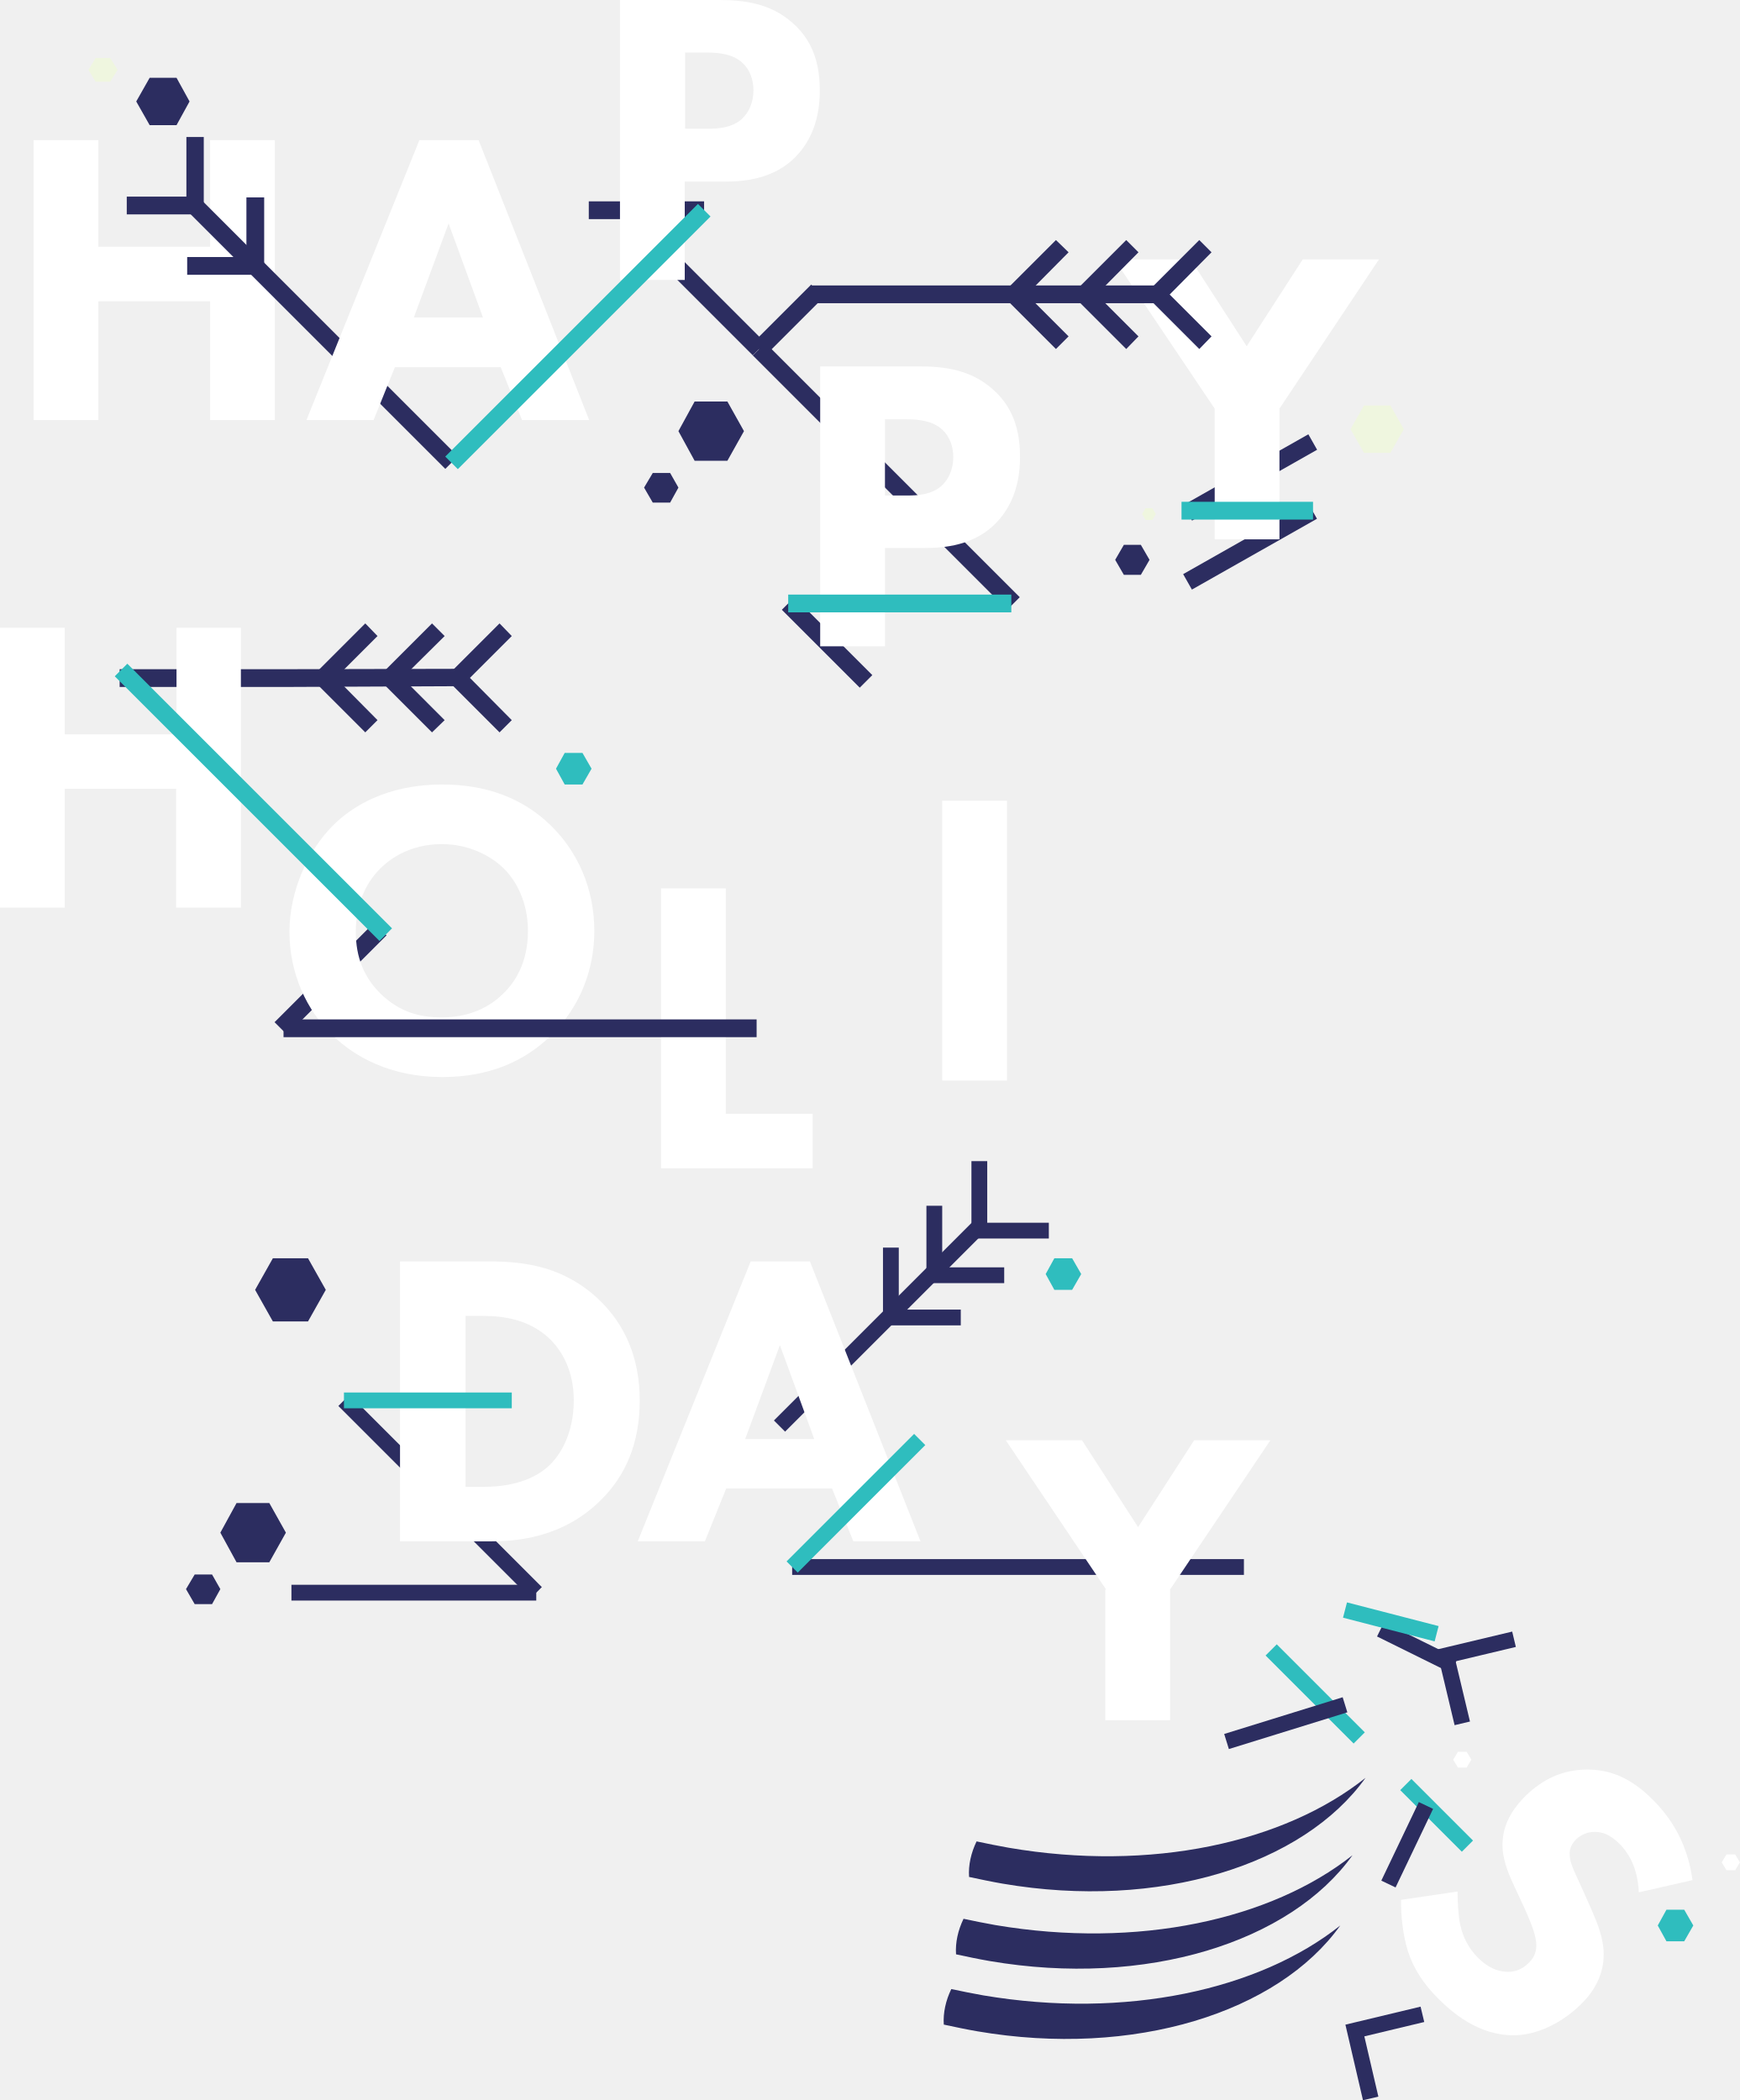
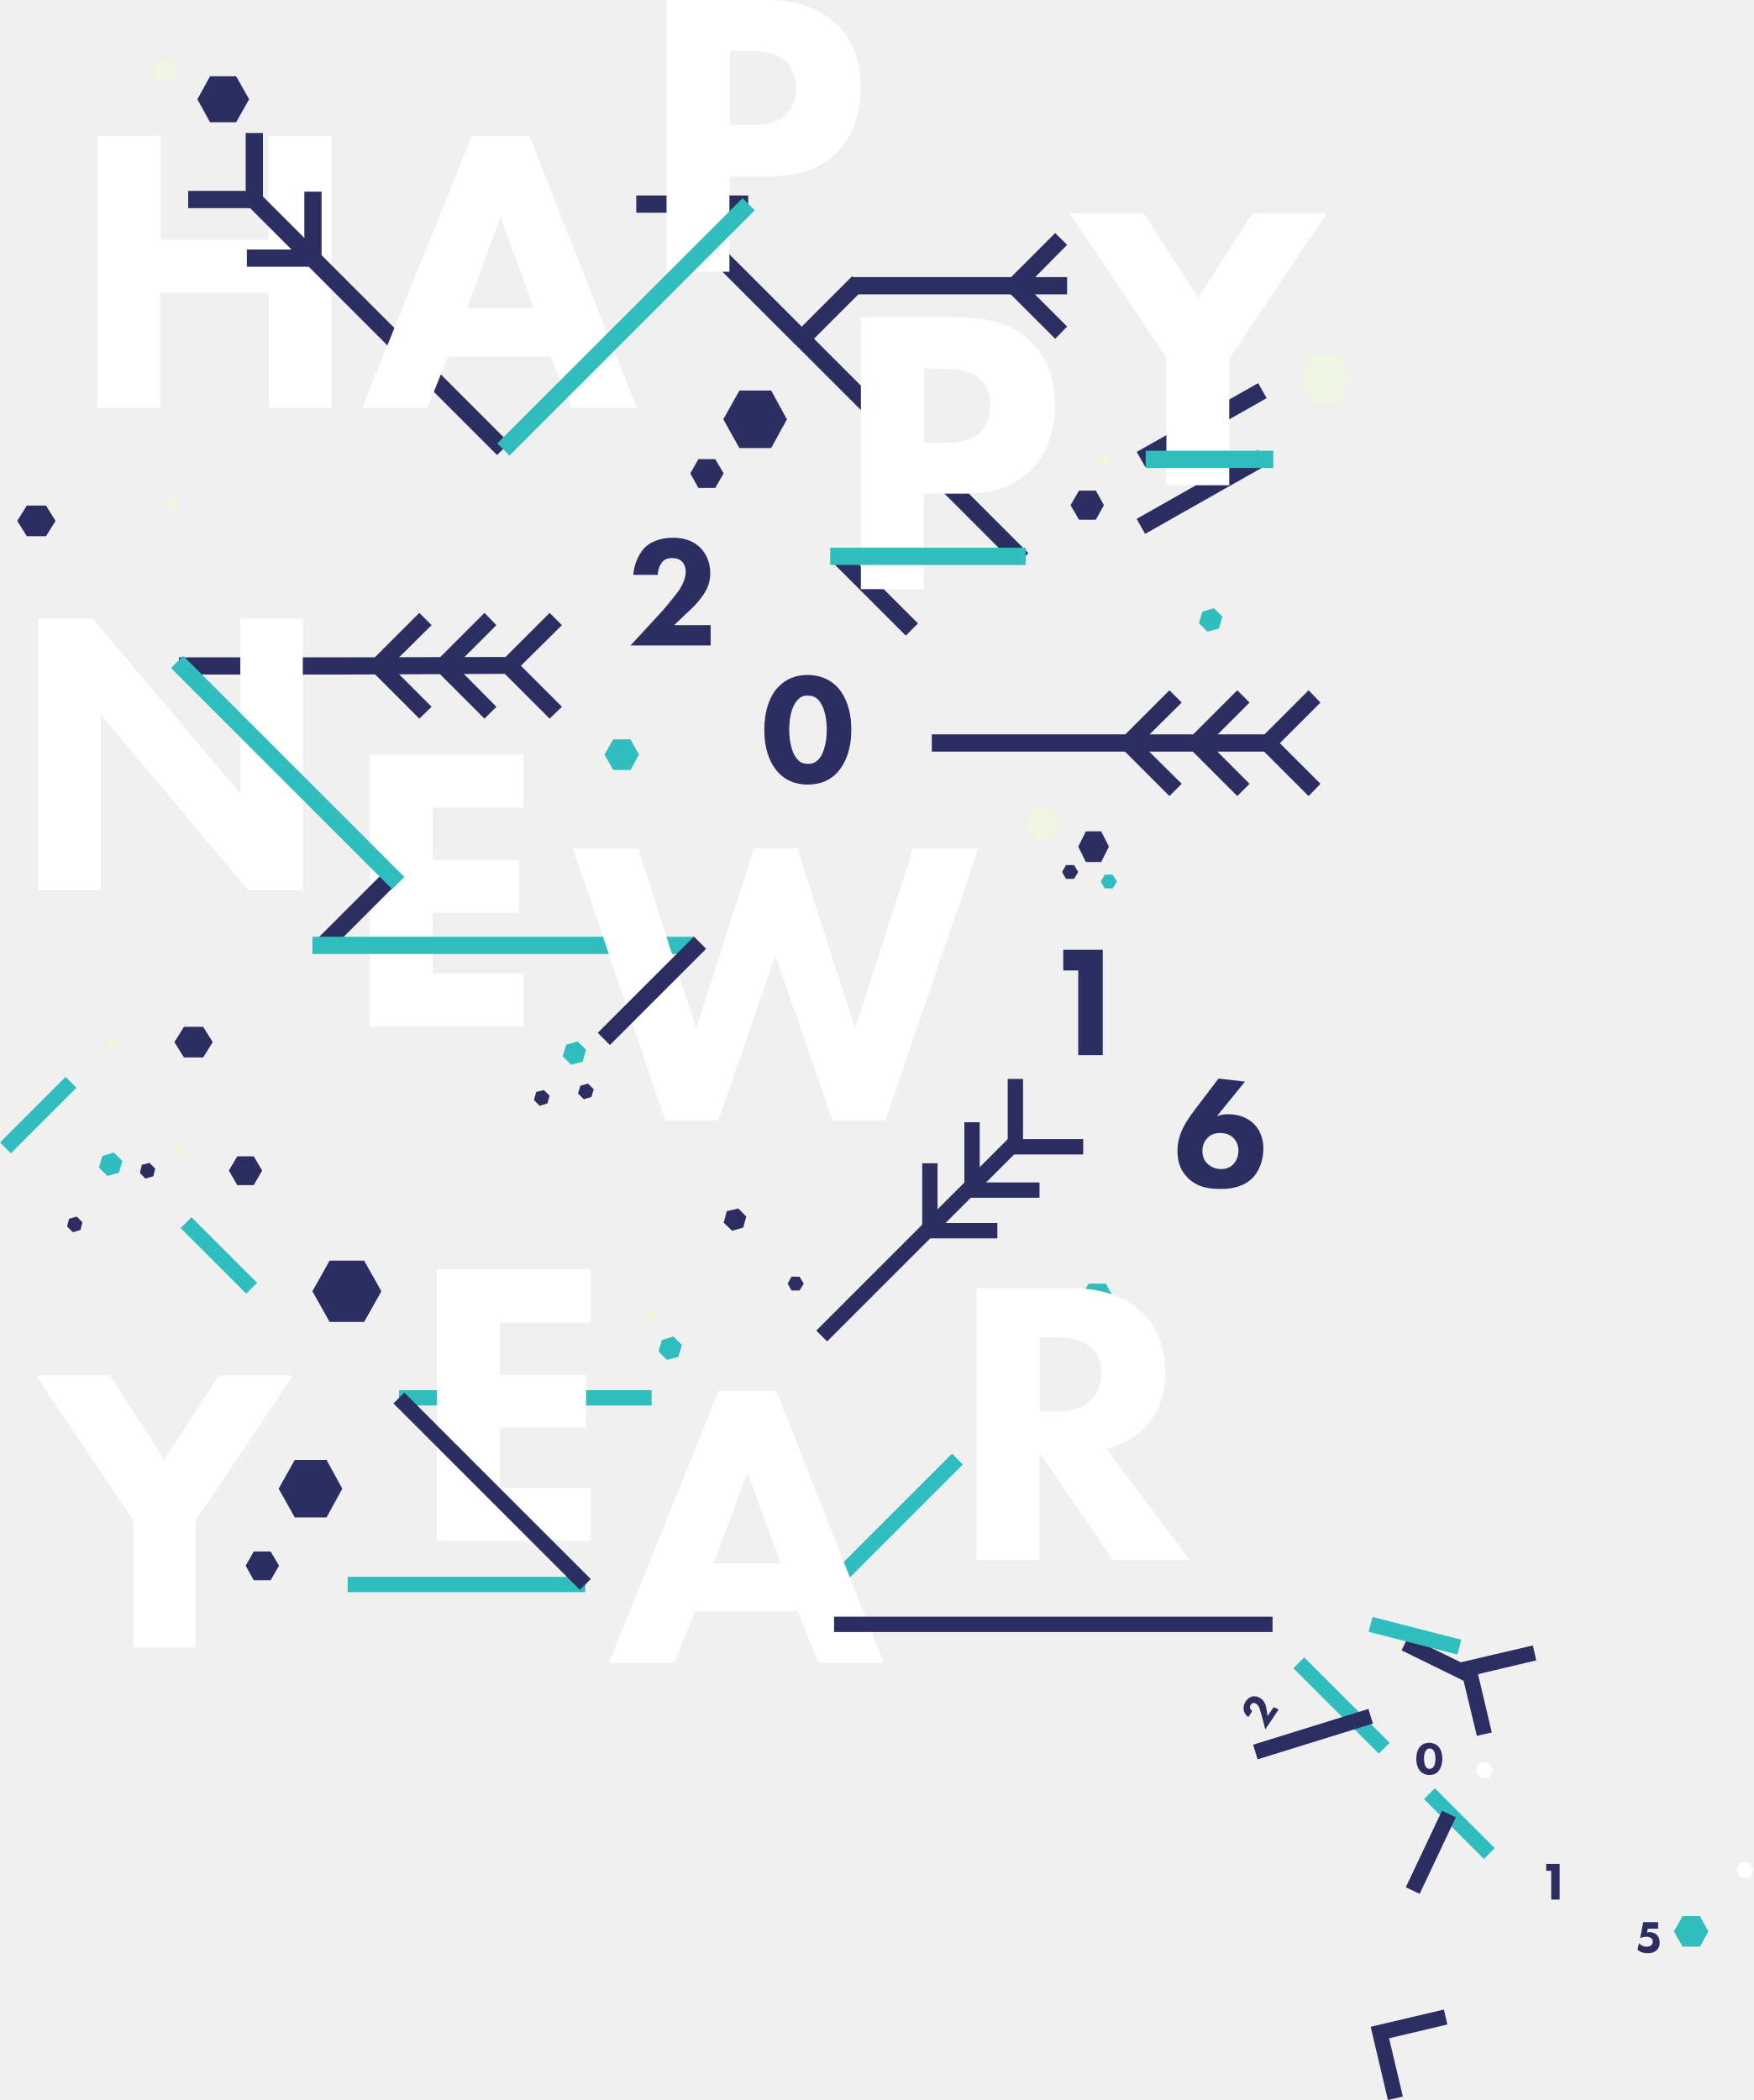
- <svg xmlns="http://www.w3.org/2000/svg" version="1.1" id="Layer_1" x="0px" y="0px" viewBox="0 0 440.6 531.9" style="enable-background:new 0 0 440.6 531.9;" xml:space="preserve">
+ <svg xmlns="http://www.w3.org/2000/svg" version="1.1" id="Layer_1" x="0px" y="0px" viewBox="0 0 457.5 547.9" style="enable-background:new 0 0 457.5 547.9;" xml:space="preserve">
  <style type="text/css">
- 	.st0{fill:#FFFFFF;}
- 	.st1{fill:#2FBDBE;}
- 	.st2{opacity:0.4;fill:#2FBDBE;}
- 	.st3{fill:none;stroke:#2C2D60;stroke-width:3;stroke-miterlimit:10;}
- 	.st4{fill:none;stroke:#FFFFFF;stroke-width:4;stroke-miterlimit:10;}
- 	.st5{fill:#EFF6DF;}
- 	.st6{fill:#2C2D60;}
- 	.st7{fill:none;stroke:#2FBDBE;stroke-width:3;stroke-miterlimit:10;}
- 	.st8{fill:none;stroke:#FFFFFF;stroke-width:2;stroke-miterlimit:10;}
- 	.st9{opacity:0.6;fill:#2FBDBE;}
- 	.st10{fill:none;stroke:#2C2D60;stroke-width:4;stroke-miterlimit:10;}
- 	.st11{fill:none;stroke:#2FBDBE;stroke-width:4;stroke-miterlimit:10;}
- 	.st12{fill:none;stroke:#2B2C60;stroke-width:3;stroke-miterlimit:10;}
- 	.st13{fill:none;stroke:#2FBDBE;stroke-width:2;stroke-miterlimit:10;}
- 	.st14{fill:#EAEAEA;}
+ 	.st0{fill:#2C2D60;}
+ 	.st1{fill:none;stroke:#2C2D60;stroke-width:3;stroke-miterlimit:10;}
+ 	.st2{fill:#FFFFFF;}
+ 	.st3{fill:#EFF6DF;}
+ 	.st4{fill:#2FBDBE;}
</style>
  <g>
    <g>
-       <rect x="81.5" y="230.1" transform="matrix(0.7071 0.7071 -0.7071 0.7071 199.7746 13.4001)" class="st6" width="4.5" height="35.6" />
-     </g>
-     <g>
-       <rect x="195.5" y="160.5" transform="matrix(0.7071 0.7071 -0.7071 0.7071 176.4205 -100.4609)" class="st6" width="27.9" height="4.5" />
-     </g>
-     <g>
-       <rect x="149.1" y="51" class="st6" width="29.2" height="4.5" />
-     </g>
-     <g>
-       <rect x="314.4" y="120.2" transform="matrix(0.4928 0.8701 -0.8701 0.4928 280.9328 -205.315)" class="st6" width="4.5" height="36.4" />
-     </g>
-     <g>
-       <rect x="314.4" y="102.7" transform="matrix(0.4928 0.8701 -0.8701 0.4928 265.7415 -214.1695)" class="st6" width="4.5" height="36.4" />
-     </g>
-     <g>
-       <path class="st0" d="M24.9,62.5h28.3v-27h16.4v70.9H53.2V76.3H24.9v30.1H8.5V35.5h16.4V62.5z" />
-     </g>
-     <g>
-       <rect x="35.8" y="82.4" transform="matrix(0.7071 0.7071 -0.7071 0.7071 83.8459 -33.0532)" class="st6" width="92" height="4.5" />
-     </g>
-     <g>
-       <path class="st0" d="M126.8,93H100l-5.4,13.4h-17l28.6-70.9h15l28,70.9h-17L126.8,93z M122.3,80.4l-8.7-23.8l-8.8,23.8H122.3z" />
-     </g>
-     <g>
-       <path class="st0" d="M307.6,103.5l-25.4-37.8h19.3l14.2,22l14.2-22h19.3L324,103.5v33.1h-16.4V103.5z" />
-     </g>
-     <g>
-       <polygon class="st6" points="284.6,145.6 282.4,141.8 284.6,138 288.9,138 291.1,141.8 288.9,145.6   " />
-     </g>
-     <g>
-       <polygon class="st6" points="66.9,69.6 47.4,69.6 47.4,65.1 62.4,65.1 62.4,50 66.9,50   " />
-     </g>
-     <g>
-       <polygon class="st6" points="303.7,88.4 289.9,74.6 303.7,60.8 306.8,63.9 296.2,74.6 306.8,85.2   " />
-     </g>
-     <g>
-       <polygon class="st6" points="285.2,88.4 271.4,74.6 285.2,60.8 288.3,63.9 277.7,74.6 288.3,85.2   " />
-     </g>
-     <g>
-       <polygon class="st6" points="267.4,88.4 253.6,74.6 267.4,60.8 270.6,63.9 260,74.6 270.6,85.2   " />
-     </g>
-     <g>
-       <polygon class="st6" points="51.6,54.3 32.1,54.3 32.1,49.8 47.2,49.8 47.2,34.7 51.6,34.7   " />
-     </g>
-     <g>
-       <polygon class="st6" points="37.9,19.7 34.5,25.7 37.9,31.7 44.7,31.7 48,25.7 44.7,19.7   " />
-     </g>
-     <g>
-       <polygon class="st5" points="345.4,102.7 342,108.7 345.4,114.7 352.1,114.7 355.5,108.7 352.1,102.7   " />
-     </g>
-     <g>
-       <polygon class="st5" points="24.2,14.7 22.4,17.7 24.2,20.7 27.9,20.7 29.8,17.7 27.9,14.7   " />
-     </g>
-     <g>
-       <polygon class="st5" points="290.1,128.7 289.2,130.2 290.1,131.7 291.8,131.7 292.7,130.2 291.8,128.7   " />
-     </g>
-     <g>
-       <polygon class="st6" points="175.9,101.7 171.8,109.2 175.9,116.7 184.2,116.7 188.4,109.2 184.2,101.7   " />
-     </g>
-     <g>
-       <polygon class="st6" points="165.3,119.8 163.1,123.5 165.3,127.3 169.7,127.3 171.8,123.5 169.7,119.8   " />
-     </g>
-     <g>
-       <polygon class="st6" points="59.9,380.7 55.8,388.2 59.9,395.7 68.2,395.7 72.4,388.2 68.2,380.7   " />
-     </g>
-     <g>
-       <polygon class="st6" points="49.3,398.8 47.1,402.5 49.3,406.3 53.7,406.3 55.8,402.5 53.7,398.8   " />
-     </g>
-     <g>
-       <rect x="162.6" y="73.9" transform="matrix(0.7071 0.7071 -0.7071 0.7071 106.5536 -104.9492)" class="st6" width="34.7" height="4.5" />
-     </g>
-     <g>
-       <path class="st0" d="M182.1,0c6.2,0,13,0.8,18.6,5.8c6.1,5.3,6.9,12.3,6.9,17.2c0,8.9-3.4,13.9-6.1,16.7    c-5.6,5.7-13.1,6.3-18.1,6.3h-10v24.9h-16.4V0H182.1z M173.5,32.6h5.8c2.2,0,6.2-0.1,8.8-2.7c1.5-1.5,2.7-3.9,2.7-7    c0-3-1.1-5.4-2.7-6.9c-2.4-2.3-6-2.7-9.1-2.7h-5.5V32.6z" />
-     </g>
-     <g>
-       <rect x="178.9" y="118.4" transform="matrix(0.7071 0.7071 -0.7071 0.7071 151.0407 -123.3757)" class="st6" width="91.1" height="4.5" />
-     </g>
-     <g>
-       <rect x="197.4" y="70.6" transform="matrix(0.7071 0.7071 -0.7071 0.7071 115.7521 -117.4155)" class="st6" width="4.5" height="20.9" />
-     </g>
-     <g>
-       <rect x="205.4" y="72.3" class="st6" width="88" height="4.5" />
-     </g>
-     <g>
-       <rect x="299.2" y="127.1" class="st1" width="33.3" height="4.5" />
-     </g>
-     <g>
-       <path class="st0" d="M232.8,92.8c6.2,0,13,0.8,18.6,5.8c6.1,5.3,6.9,12.3,6.9,17.2c0,8.9-3.4,13.9-6.1,16.7    c-5.6,5.7-13.1,6.3-18.1,6.3h-10v24.9h-16.4V92.8H232.8z M224.1,125.5h5.8c2.2,0,6.2-0.1,8.8-2.7c1.5-1.5,2.7-3.9,2.7-7    c0-3-1.1-5.4-2.7-6.9c-2.4-2.3-6-2.7-9.1-2.7h-5.5V125.5z" />
-     </g>
-     <g>
-       <rect x="199.6" y="150.6" class="st1" width="56.5" height="4.5" />
-     </g>
-     <g>
-       <rect x="144.1" y="40" transform="matrix(0.7071 0.7071 -0.7071 0.7071 103.1371 -78.5237)" class="st1" width="4.5" height="90.5" />
-     </g>
-     <g>
-       <polygon class="st6" points="71.6,174 30.3,174 30.3,169.5 71.6,169.5 117.2,169.4 117.2,173.8   " />
-     </g>
-     <g>
-       <polygon class="st6" points="126.5,185.5 112.7,171.7 126.5,157.9 129.6,161.1 119,171.7 129.6,182.4   " />
-     </g>
-     <g>
-       <polygon class="st6" points="109.4,185.5 95.6,171.7 109.4,157.9 112.6,161.1 101.9,171.7 112.6,182.4   " />
-     </g>
-     <g>
-       <polygon class="st6" points="92.5,185.5 78.7,171.7 92.5,157.9 95.6,161.1 85,171.7 95.6,182.4   " />
-     </g>
-     <g>
-       <path class="st0" d="M16.4,186h28.3v-27H61v70.9H44.6v-30.1H16.4v30.1H0V159h16.4V186z" />
-     </g>
-     <g>
-       <path class="st0" d="M139.4,209c6.7,6.5,11.1,15.8,11.1,26.8c0,9.5-3.4,19.1-11.1,26.6c-6.6,6.4-15.5,10.4-27.4,10.4    c-13.3,0-22.3-5.3-27.6-10.4c-6.8-6.4-11.1-15.9-11.1-26.4c0-10.2,4.6-20.5,11-26.9c4.8-4.8,13.6-10.4,27.7-10.4    C123,198.7,132.3,202.1,139.4,209z M96.4,219.9c-3.1,3-6.3,8.2-6.3,16.1c0,6.5,2.1,11.7,6.5,15.9c4.6,4.4,9.7,5.8,15.2,5.8    c7.2,0,12.3-2.7,15.7-6.1c2.8-2.7,6.2-7.7,6.2-15.8c0-7.3-3-12.8-6.2-15.9c-3.5-3.4-9.1-6.1-15.6-6.1    C105.7,213.8,100.2,216.1,96.4,219.9z" />
-     </g>
-     <g>
-       <path class="st0" d="M183.8,225v57.1h22v13.8h-38.4V225H183.8z" />
-     </g>
-     <g>
-       <path class="st0" d="M255,202.8v70.9h-16.4v-70.9H255z" />
-     </g>
-     <g>
-       <rect x="16.8" y="201" transform="matrix(0.7071 0.7071 -0.7071 0.7071 162.4892 14.1027)" class="st1" width="94.8" height="4.5" />
-     </g>
-     <g>
-       <rect x="71.8" y="258.2" class="st6" width="119.8" height="4.5" />
-     </g>
-     <polygon class="st6" points="69.1,334.7 64.6,326.7 69.1,318.7 78,318.7 82.5,326.7 78,334.7  " />
-     <polygon class="st1" points="422,491.7 419.8,487.7 422,483.7 426.5,483.7 428.8,487.7 426.5,491.7  " />
-     <polygon class="st0" points="437.2,473.7 436,471.7 437.2,469.7 439.4,469.7 440.6,471.7 439.4,473.7  " />
-     <polygon class="st0" points="369.2,447.7 368,445.7 369.2,443.7 371.4,443.7 372.6,445.7 371.4,447.7  " />
-     <polygon class="st1" points="143,198.7 140.8,194.7 143,190.7 147.5,190.7 149.8,194.7 147.5,198.7  " />
-     <polygon class="st1" points="267,326.7 264.8,322.7 267,318.7 271.5,318.7 273.8,322.7 271.5,326.7  " />
-     <line class="st10" x1="200.6" y1="396.9" x2="315" y2="396.9" />
-     <g>
-       <path class="st0" d="M280.1,402.6l-25.4-37.8h19.3l14.2,22l14.2-22h19.3l-25.4,37.8v33.1h-16.4V402.6z" />
-     </g>
-     <line class="st10" x1="197.4" y1="361.2" x2="249.1" y2="309.5" />
-     <g>
-       <path class="st0" d="M210.7,377h-26.8l-5.4,13.4h-17l28.6-70.9h15l28,70.9h-17L210.7,377z M206.2,364.5l-8.7-23.8l-8.8,23.8H206.2    z" />
-     </g>
-     <line class="st11" x1="200.6" y1="396.9" x2="232.9" y2="364.6" />
-     <polyline class="st10" points="265.6,311.7 248,311.7 248,294.1  " />
-     <polyline class="st10" points="254.3,323 236.6,323 236.6,305.4  " />
-     <polyline class="st10" points="243.3,333.7 225.6,333.7 225.6,316  " />
-     <polyline class="st10" points="347.1,531.5 343.1,514.3 360.2,510.2  " />
-     <polyline class="st10" points="370.3,436.5 366.2,419.3 383.4,415.2  " />
-     <g>
-       <path class="st0" d="M415,479.3c-0.3-7.1-3.3-10.6-4.7-12.1c-1.6-1.6-3.7-3.3-6.6-3.2c-1.5,0-3.2,0.6-4.5,1.8    c-1.2,1.2-1.8,2.5-1.7,3.9c0,2.3,1.3,4.5,3.4,9.2l2.3,5.2c1.3,3,2.9,6.9,2.9,10.7c0.1,5.7-2.8,10-5.8,12.9    c-5.2,5.1-11.6,7.8-16.9,7.8c-9.1,0.1-15.9-6-19.2-9.3c-3.6-3.6-6.2-7.4-7.7-12.1c-1.2-3.8-1.8-9.1-1.7-12.9l14.3-2.1    c0,2.6,0.2,6.3,0.7,8.5c0.7,3.2,2.1,5.8,4.4,8.2c1.5,1.5,3.9,3.4,7,3.6c1.8,0.2,4-0.3,5.9-2.2c1.7-1.6,2.1-3.4,1.9-5.3    c-0.2-2.5-2.1-6.7-3-8.7l-2.6-5.6c-1.5-3.2-3.1-7-2.9-11c0.2-5.4,3.4-9.3,5.8-11.7c4.5-4.4,9.6-6.7,15.7-6.7    c7.1,0,12.3,3.3,16.9,8c3.4,3.5,8.3,9.7,9.7,20L415,479.3z" />
-     </g>
-     <line class="st10" x1="87.1" y1="354.7" x2="135.8" y2="403.4" />
-     <g>
-       <path class="st0" d="M123.8,319.5c9.4,0,19.2,1.4,28,9.8c6.3,6.1,10.2,14.4,10.2,25.4c0,11.2-3.8,19.2-9.7,25.1    c-9.8,9.9-22,10.6-28,10.6h-23v-70.9H123.8z M117.8,376.6h4.4c3.4,0,10.8-0.3,16.2-4.8c3.8-3.2,6.9-9.2,6.9-17.1    c0-7.7-3.1-12.5-5.8-15.3c-5.3-5.3-12.2-6.1-17.2-6.1h-4.4V376.6z" />
-     </g>
-     <line class="st11" x1="129.6" y1="354.7" x2="87.1" y2="354.7" />
-     <line class="st10" x1="135.8" y1="403.4" x2="73.8" y2="403.4" />
-     <path class="st6" d="M345.8,450.3c-15.7,22-52.2,33.6-91.9,26.8c-2.9-0.5-5.7-1.1-8.5-1.7c-0.2-3,0.5-6.1,1.9-9   c2.7,0.6,5.4,1.1,8.1,1.6C291.5,474.2,325.2,466.7,345.8,450.3z" />
-     <path class="st6" d="M342.5,469.9c-15.7,22-52.2,33.6-91.9,26.8c-2.9-0.5-5.7-1.1-8.5-1.7c-0.2-3,0.5-6.1,1.9-9   c2.7,0.6,5.4,1.1,8.1,1.6C288.2,493.7,321.9,486.2,342.5,469.9z" />
-     <path class="st6" d="M339.4,487.7c-15.7,22-52.2,33.6-91.9,26.8c-2.9-0.5-5.7-1.1-8.5-1.7c-0.2-3,0.5-6.1,1.9-9   c2.7,0.6,5.4,1.1,8.1,1.6C285.1,511.5,318.9,504,339.4,487.7z" />
-     <line class="st11" x1="321.9" y1="417.9" x2="344.2" y2="440.2" />
-     <line class="st11" x1="356" y1="452" x2="371.6" y2="467.6" />
-     <line class="st10" x1="310.6" y1="441.1" x2="340.6" y2="431.8" />
-     <line class="st10" x1="361.1" y1="457.3" x2="351.6" y2="477.2" />
-     <line class="st10" x1="368.2" y1="421.9" x2="349.6" y2="412.7" />
-     <line class="st11" x1="363.8" y1="413.8" x2="340.6" y2="407.8" />
+       <g>
+         <rect x="214.1" y="152.1" transform="matrix(0.7071 0.7071 -0.7071 0.7071 175.931 -116.0137)" class="st0" width="27.9" height="4.5" />
+       </g>
+     </g>
+     <g>
+       <g>
+         <rect x="166" y="51" class="st0" width="29.2" height="4.5" />
+       </g>
+     </g>
+     <g>
+       <g>
+         <path class="st1" d="M216.6,152.9" />
+       </g>
+     </g>
+     <g>
+       <g>
+         <rect x="311.3" y="110.2" transform="matrix(0.4928 0.8701 -0.8701 0.4928 270.6827 -207.7292)" class="st0" width="4.5" height="36.4" />
+       </g>
+     </g>
+     <g>
+       <g>
+         <rect x="311.3" y="92.7" transform="matrix(0.4928 0.8701 -0.8701 0.4928 255.4913 -216.5837)" class="st0" width="4.5" height="36.4" />
+       </g>
+     </g>
+     <g>
+       <g>
+         <path class="st2" d="M41.8,62.5h28.3v-27h16.4v70.9H70.1V76.3H41.8v30.1H25.5V35.5h16.4V62.5z" />
+       </g>
+     </g>
+     <g>
+       <g>
+         <rect x="52.7" y="82.4" transform="matrix(0.7071 0.7071 -0.7071 0.7071 88.8093 -45.0359)" class="st0" width="92" height="4.5" />
+       </g>
+     </g>
+     <g>
+       <g>
+         <path class="st2" d="M143.7,93h-26.8l-5.4,13.4h-17l28.6-70.9h15l28,70.9h-17L143.7,93z M139.3,80.4l-8.7-23.8l-8.8,23.8H139.3z" />
+       </g>
+     </g>
+     <g>
+       <g>
+         <path class="st2" d="M304.5,93.5l-25.4-37.8h19.3l14.2,22l14.2-22h19.3l-25.4,37.8v33.1h-16.4V93.5z" />
+       </g>
+     </g>
+     <g>
+       <g>
+         <polygon class="st0" points="281.5,135.6 279.3,131.8 281.5,128 285.9,128 288,131.8 285.9,135.6    " />
+       </g>
+     </g>
+     <g>
+       <g>
+         <polygon class="st0" points="83.9,69.6 64.4,69.6 64.4,65.1 79.4,65.1 79.4,50 83.9,50    " />
+       </g>
+     </g>
+     <g>
+       <g>
+         <polygon class="st0" points="275.3,88.4 261.5,74.6 275.3,60.8 278.4,63.9 267.8,74.6 278.4,85.2    " />
+       </g>
+     </g>
+     <g>
+       <g>
+         <polygon class="st0" points="68.6,54.3 49.1,54.3 49.1,49.8 64.1,49.8 64.1,34.7 68.6,34.7    " />
+       </g>
+     </g>
+     <g>
+       <g>
+         <polygon class="st0" points="54.8,19.9 51.5,25.9 54.8,31.9 61.6,31.9 65,25.9 61.6,19.9    " />
+       </g>
+     </g>
+     <g>
+       <g>
+         <polygon class="st3" points="342.3,92.9 338.9,98.9 342.3,104.9 349.1,104.9 352.4,98.9 349.1,92.9    " />
+       </g>
+     </g>
+     <g>
+       <g>
+         <polygon class="st3" points="269.3,210.9 266.8,214.9 269.3,218.9 274.1,218.9 276.5,214.9 274.1,210.9    " />
+       </g>
+     </g>
+     <g>
+       <g>
+         <polygon class="st3" points="41.2,14.9 39.3,17.9 41.2,20.9 44.9,20.9 46.7,17.9 44.9,14.9    " />
+       </g>
+     </g>
+     <g>
+       <g>
+         <polygon class="st3" points="287,118.9 286.1,120.4 287,121.9 288.8,121.9 289.7,120.4 288.8,118.9    " />
+       </g>
+     </g>
+     <g>
+       <g>
+         <polygon class="st3" points="46,298.9 45.1,300.4 46,301.9 47.8,301.9 48.7,300.4 47.8,298.9    " />
+       </g>
+     </g>
+     <g>
+       <g>
+         <polygon class="st3" points="169,341.9 168.1,343.4 169,344.9 170.8,344.9 171.7,343.4 170.8,341.9    " />
+       </g>
+     </g>
+     <g>
+       <g>
+         <polygon class="st3" points="28,270.9 27.1,272.4 28,273.9 29.8,273.9 30.7,272.4 29.8,270.9    " />
+       </g>
+     </g>
+     <g>
+       <g>
+         <polygon class="st3" points="44,129.9 43.1,131.4 44,132.9 45.8,132.9 46.7,131.4 45.8,129.9    " />
+       </g>
+     </g>
+     <g>
+       <g>
+         <polygon class="st0" points="192.9,101.9 188.7,109.4 192.9,116.9 201.2,116.9 205.3,109.4 201.2,101.9    " />
+       </g>
+     </g>
+     <g>
+       <g>
+         <polygon class="st0" points="182.2,119.8 180.1,123.5 182.2,127.3 186.6,127.3 188.8,123.5 186.6,119.8    " />
+       </g>
+     </g>
+     <g>
+       <g>
+         <polygon class="st0" points="283.3,216.9 281.3,220.9 283.3,224.9 287.3,224.9 289.3,220.9 287.3,216.9    " />
+       </g>
+     </g>
+     <g>
+       <g>
+         <polygon class="st0" points="278.1,225.7 277.1,227.5 278.1,229.3 280.2,229.3 281.3,227.5 280.2,225.7    " />
+       </g>
+     </g>
+     <g>
+       <g>
+         <polygon class="st0" points="206.5,333.1 205.5,334.9 206.5,336.7 208.6,336.7 209.7,334.9 208.6,333.1    " />
+       </g>
+     </g>
+     <g>
+       <g>
+         <polygon class="st4" points="288.2,228.2 287.2,230 288.2,231.8 290.3,231.8 291.4,230 290.3,228.2    " />
+       </g>
+     </g>
+     <g>
+       <g>
+         <polygon class="st4" points="149,277.8 152,277 152.9,273.9 150.7,271.7 147.7,272.6 146.8,275.6    " />
+       </g>
+     </g>
+     <g>
+       <g>
+         <polygon class="st4" points="28,306.8 31,306 31.9,302.9 29.7,300.7 26.7,301.6 25.8,304.6    " />
+       </g>
+     </g>
+     <g>
+       <g>
+         <polygon class="st4" points="174,354.8 177,354 177.9,350.9 175.7,348.7 172.7,349.6 171.8,352.6    " />
+       </g>
+     </g>
+     <g>
+       <g>
+         <polygon class="st4" points="315,164.8 318,164 318.9,160.9 316.7,158.7 313.7,159.6 312.8,162.6    " />
+       </g>
+     </g>
+     <g>
+       <g>
+         <polygon class="st0" points="140.8,288.5 142.8,287.9 143.4,285.9 141.9,284.4 139.9,284.9 139.3,287    " />
+       </g>
+     </g>
+     <g>
+       <g>
+         <polygon class="st0" points="191,321.1 193.9,320.3 194.7,317.4 192.6,315.3 189.6,316 188.8,319    " />
+       </g>
+     </g>
+     <g>
+       <g>
+         <polygon class="st0" points="19,321.5 21,320.9 21.5,318.9 20,317.4 18,318 17.5,320    " />
+       </g>
+     </g>
+     <g>
+       <g>
+         <polygon class="st0" points="37.9,307.5 40,306.9 40.5,304.9 39,303.4 37,303.9 36.5,306    " />
+       </g>
+     </g>
+     <g>
+       <g>
+         <polygon class="st0" points="152.3,286.8 154.3,286.2 154.9,284.2 153.4,282.7 151.4,283.3 150.8,285.3    " />
+       </g>
+     </g>
+     <g>
+       <g>
+         <polygon class="st0" points="76.9,380.9 72.7,388.4 76.9,395.9 85.2,395.9 89.3,388.4 85.2,380.9    " />
+       </g>
+     </g>
+     <g>
+       <g>
+         <polygon class="st0" points="66.2,404.8 64.1,408.5 66.2,412.3 70.6,412.3 72.8,408.5 70.6,404.8    " />
+       </g>
+     </g>
+     <g>
+       <g>
+         <polygon class="st0" points="61.9,301.7 59.7,305.4 61.9,309.2 66.2,309.2 68.4,305.4 66.2,301.7    " />
+       </g>
+     </g>
+     <g>
+       <g>
+         <rect x="179.6" y="73.9" transform="matrix(0.7071 0.7071 -0.7071 0.7071 111.5169 -116.9318)" class="st0" width="34.7" height="4.5" />
+       </g>
+     </g>
+     <g>
+       <g>
+         <path class="st2" d="M199,0c6.2,0,13,0.8,18.6,5.8c6.1,5.3,6.9,12.3,6.9,17.2c0,8.9-3.4,13.9-6.1,16.7     c-5.6,5.7-13.1,6.3-18.1,6.3h-10v24.9h-16.4V0H199z M190.4,32.6h5.8c2.2,0,6.2-0.1,8.8-2.7c1.5-1.5,2.7-3.9,2.7-7     c0-3-1.1-5.4-2.7-6.9c-2.4-2.3-6-2.7-9.1-2.7h-5.5V32.6z" />
+       </g>
+     </g>
+     <g>
+       <g>
+         <rect x="197.2" y="114.9" transform="matrix(0.7071 0.7071 -0.7071 0.7071 152.5511 -133.9281)" class="st0" width="81.4" height="4.5" />
+       </g>
+     </g>
+     <g>
+       <g>
+         <rect x="214.3" y="70.6" transform="matrix(0.7071 0.7071 -0.7071 0.7071 120.7155 -129.3981)" class="st0" width="4.5" height="20.9" />
+       </g>
+     </g>
+     <g>
+       <g>
+         <rect x="222.3" y="72.3" class="st0" width="56.1" height="4.5" />
+       </g>
+     </g>
+     <g>
+       <g>
+         <polygon class="st0" points="341.4,207.7 327.6,193.9 341.4,180.1 344.5,183.3 333.9,193.9 344.5,204.5    " />
+       </g>
+     </g>
+     <g>
+       <g>
+         <polygon class="st0" points="322.8,207.7 309,193.9 322.8,180.1 326,183.3 315.4,193.9 326,204.5    " />
+       </g>
+     </g>
+     <g>
+       <g>
+         <polygon class="st0" points="305.1,207.7 291.3,193.9 305.1,180.1 308.3,183.3 297.6,193.9 308.3,204.5    " />
+       </g>
+     </g>
+     <g>
+       <g>
+         <rect x="243.1" y="191.6" class="st0" width="88" height="4.5" />
+       </g>
+     </g>
+     <g>
+       <g>
+         <rect x="298.9" y="117.6" class="st4" width="33.3" height="4.5" />
+       </g>
+     </g>
+     <g>
+       <g>
+         <path class="st2" d="M249.7,82.8c6.2,0,13,0.8,18.6,5.8c6.1,5.3,6.9,12.3,6.9,17.2c0,8.9-3.4,13.9-6.1,16.7     c-5.6,5.7-13.1,6.3-18.1,6.3h-10v24.9h-16.4V82.8H249.7z M241.1,115.5h5.8c2.2,0,6.2-0.1,8.8-2.7c1.5-1.5,2.7-3.9,2.7-7     c0-3-1.1-5.4-2.7-6.9c-2.4-2.3-6-2.7-9.1-2.7h-5.5V115.5z" />
+       </g>
+     </g>
+     <g>
+       <g>
+         <rect x="216.6" y="142.9" class="st4" width="51" height="4.5" />
+       </g>
+     </g>
+     <g>
+       <g>
+         <rect x="161.1" y="40" transform="matrix(0.7071 0.7071 -0.7071 0.7071 108.1004 -90.5063)" class="st4" width="4.5" height="90.5" />
+       </g>
+     </g>
+     <g>
+       <g>
+         <polygon class="st0" points="88.2,176 46.7,176 46.7,171.5 88.2,171.5 134,171.4 133.9,175.8    " />
+       </g>
+     </g>
+     <g>
+       <g>
+         <polygon class="st0" points="143.4,187.5 129.6,173.7 143.4,159.9 146.6,163.1 135.9,173.7 146.6,184.4    " />
+       </g>
+     </g>
+     <g>
+       <g>
+         <polygon class="st0" points="126.4,187.5 112.6,173.7 126.4,159.9 129.5,163.1 118.9,173.7 129.5,184.4    " />
+       </g>
+     </g>
+     <g>
+       <g>
+         <polygon class="st0" points="109.4,187.5 95.6,173.7 109.4,159.9 112.6,163.1 101.9,173.7 112.6,184.4    " />
+       </g>
+     </g>
+     <g>
+       <polygon class="st0" points="86,344.9 81.5,336.9 86,328.9 95,328.9 99.5,336.9 95,344.9   " />
+     </g>
+     <g>
+       <polygon class="st0" points="48,275.9 45.5,271.9 48,267.9 53,267.9 55.5,271.9 53,275.9   " />
+     </g>
+     <g>
+       <polygon class="st0" points="7,139.9 4.5,135.9 7,131.9 12,131.9 14.5,135.9 12,139.9   " />
+     </g>
+     <g>
+       <polygon class="st4" points="439,507.9 436.7,503.9 439,499.9 443.5,499.9 445.7,503.9 443.5,507.9   " />
+     </g>
+     <g>
+       <polygon class="st2" points="454.1,489.9 453,487.9 454.1,485.9 456.4,485.9 457.5,487.9 456.4,489.9   " />
+     </g>
+     <g>
+       <polygon class="st2" points="386.1,463.9 385,461.9 386.1,459.9 388.4,459.9 389.5,461.9 388.4,463.9   " />
+     </g>
+     <g>
+       <polygon class="st4" points="160,200.9 157.7,196.9 160,192.9 164.5,192.9 166.7,196.9 164.5,200.9   " />
+     </g>
+     <g>
+       <polygon class="st4" points="284,342.9 281.7,338.9 284,334.9 288.5,334.9 290.7,338.9 288.5,342.9   " />
+     </g>
+     <g>
+       <rect x="238.2" y="286.2" transform="matrix(0.7071 0.7071 -0.7071 0.7071 298.5951 -75.3354)" class="st0" width="4" height="73.1" />
+     </g>
+     <g>
+       <rect x="231.7" y="374" transform="matrix(0.7071 0.7071 -0.7071 0.7071 348.9977 -49.0288)" class="st4" width="4" height="45.6" />
+     </g>
+     <g>
+       <rect x="8" y="278.8" transform="matrix(0.7071 0.7071 -0.7071 0.7071 208.6032 78.1586)" class="st4" width="4" height="24.2" />
+     </g>
+     <g>
+       <rect x="45" y="325.5" transform="matrix(0.7071 0.7071 -0.7071 0.7071 248.3054 55.6062)" class="st4" width="24.2" height="4" />
+     </g>
+     <g>
+       <polygon class="st0" points="282.6,301.2 262.9,301.2 262.9,281.5 266.9,281.5 266.9,297.2 282.6,297.2   " />
+     </g>
+     <g>
+       <polygon class="st0" points="271.2,312.5 251.6,312.5 251.6,292.8 255.6,292.8 255.6,308.5 271.2,308.5   " />
+     </g>
+     <g>
+       <polygon class="st0" points="260.2,323.1 240.6,323.1 240.6,303.5 244.6,303.5 244.6,319.1 260.2,319.1   " />
+     </g>
+     <g>
+       <polygon class="st0" points="362.1,547.9 357.6,528.8 376.7,524.3 377.6,528.2 362.4,531.8 366,547   " />
+     </g>
+     <g>
+       <polygon class="st0" points="385.3,452.9 380.7,433.8 399.9,429.3 400.8,433.2 385.6,436.8 389.2,452   " />
+     </g>
+     <g>
+       <rect x="104.1" y="362.7" class="st4" width="65.9" height="4" />
+     </g>
+     <g>
+       <rect x="90.7" y="411.4" class="st4" width="62" height="4" />
+     </g>
+     <g>
+       <rect x="334.2" y="443" transform="matrix(0.7071 0.7071 -0.7071 0.7071 417.1931 -117.1396)" class="st4" width="31.5" height="4" />
+     </g>
+     <g>
+       <rect x="369.7" y="473.8" transform="matrix(0.7071 0.7071 -0.7071 0.7071 447.9557 -129.882)" class="st4" width="22.1" height="4" />
+     </g>
+     <g>
+       <rect x="340.5" y="436.7" transform="matrix(0.2964 0.9551 -0.9551 0.2964 673.1682 -8.7829)" class="st0" width="4" height="31.5" />
+     </g>
+     <g>
+       <rect x="371.3" y="472.2" transform="matrix(0.9041 0.4274 -0.4274 0.9041 242.3332 -113.1868)" class="st0" width="4" height="22.1" />
+     </g>
+     <g>
+       <rect x="365.5" y="431.3" transform="matrix(0.8977 0.4407 -0.4407 0.8977 229.3851 -121.2663)" class="st0" width="20.7" height="4" />
+     </g>
+     <g>
+       <rect x="357.2" y="424.8" transform="matrix(0.9687 0.2481 -0.2481 0.9687 117.4415 -78.2551)" class="st4" width="23.9" height="4" />
+     </g>
+     <g>
+       <path class="st2" d="M10,232.3v-70.9h14.2l38.5,45.7v-45.7H79v70.9H64.8l-38.5-45.9v45.9H10z" />
+     </g>
+     <g>
+       <path class="st2" d="M34.8,396.8L9.4,358.9h19.3l14.2,22l14.2-22h19.3l-25.4,37.8v33.1H34.8V396.8z" />
+     </g>
+     <g>
+       <path class="st2" d="M154.1,345h-23.7v13.7h22.5v13.8h-22.5v15.7h23.7v13.8H114v-70.9h40.1V345z" />
+     </g>
+     <g>
+       <path class="st2" d="M208.1,420.4h-26.8l-5.4,13.4h-17l28.6-70.9h15l28,70.9h-17L208.1,420.4z M203.7,407.9l-8.7-23.8l-8.8,23.8    H203.7z" />
+     </g>
+     <g>
+       <path class="st2" d="M279.7,336.1c9,0,14.7,3,18.1,6.2c3,2.9,6.2,8,6.2,15.8c0,4.5-1,10-5.5,14.5c-2.4,2.3-6,4.5-9.9,5.4l21.8,29    h-20L271.2,379V407h-16.4v-70.9H279.7z M271.2,368.3h3.7c3,0,7-0.3,9.8-3.1c1.2-1.2,2.7-3.4,2.7-6.9c0-4-1.9-6.2-3.3-7.2    c-2.7-2-6.9-2.2-9-2.2h-3.8V368.3z" />
+     </g>
+     <g>
+       <path class="st2" d="M136.6,210.7h-23.7v13.7h22.5v13.8h-22.5V254h23.7v13.8H96.5v-70.9h40.1V210.7z" />
+     </g>
+     <g>
+       <g>
+         <rect x="91.4" y="223.1" transform="matrix(0.7071 0.7071 -0.7071 0.7071 195.1924 3.2642)" class="st0" width="4.5" height="28.3" />
+       </g>
+     </g>
+     <g>
+       <g>
+         <rect x="81.5" y="244.4" class="st4" width="99.5" height="4.5" />
+       </g>
+     </g>
+     <g>
+       <path class="st2" d="M166.5,221.4l15.1,47l15.1-47h11.3l15.1,47l15.1-47h17L231,292.3h-13.8l-14.9-43l-14.9,43h-13.8l-24.1-70.9    H166.5z" />
+     </g>
+     <g>
+       <g>
+         <rect x="34.3" y="199.3" transform="matrix(0.7071 0.7071 -0.7071 0.7071 164.4733 5.9338)" class="st4" width="81.6" height="4.5" />
+       </g>
+     </g>
+     <g>
+       <g>
+         <rect x="167.8" y="240.7" transform="matrix(0.7071 0.7071 -0.7071 0.7071 232.5931 -44.4844)" class="st0" width="4.5" height="35.5" />
+       </g>
+     </g>
+     <g>
+       <rect x="94" y="387.1" transform="matrix(0.7071 0.7071 -0.7071 0.7071 312.7262 23.14)" class="st0" width="68.8" height="4" />
+     </g>
+     <g>
+       <path class="st0" d="M185.5,168.4h-21l8.3-9c1.4-1.6,3.6-4.3,4.5-5.6c0.6-1,1.6-2.8,1.6-4.7c0-1-0.4-2.1-1.1-2.7    c-0.5-0.5-1.4-0.8-2.5-0.8c-1.2,0-2,0.4-2.5,1c-0.7,0.8-1.2,2.3-1.2,3.4h-6.4c0.2-2.4,1.2-5.1,2.8-6.9c1.3-1.4,3.7-2.8,7.6-2.8    c4,0,6.1,1.6,7.1,2.6c1.5,1.5,2.6,3.8,2.6,6.6c0,2.4-0.7,4.2-2.1,6.1c-1.2,1.7-2.6,3.1-4.4,4.7l-2.9,2.8h9.5V168.4z" />
+     </g>
+     <g>
+       <path class="st0" d="M218.1,201.9c-1.6,1.6-4,2.8-7.4,2.8c-3.3,0-5.7-1.2-7.3-2.8c-2.7-2.6-4-6.8-4-11.5c0-4.7,1.3-9,4-11.5    c1.6-1.6,4-2.8,7.3-2.8c3.4,0,5.8,1.3,7.4,2.8c2.7,2.6,4,6.8,4,11.5C222.1,195.1,220.8,199.2,218.1,201.9z M208.2,182.5    c-2,2-2.3,5.9-2.3,7.9c0,2.1,0.4,6,2.3,7.9c0.7,0.7,1.5,1,2.6,1c1.1,0,1.8-0.3,2.6-1c1.9-1.9,2.3-5.8,2.3-7.9    c0-1.9-0.3-5.9-2.3-7.9c-0.7-0.7-1.5-1-2.6-1C209.7,181.4,208.9,181.8,208.2,182.5z" />
+     </g>
+     <g>
+       <path class="st0" d="M281.3,253.2h-3.9v-5.4h10.3v27.5h-6.4V253.2z" />
+     </g>
+     <g>
+       <path class="st0" d="M324.8,282.2l-7.3,9c0.8-0.3,1.7-0.5,2.9-0.5c3.5,0,5.6,1.4,6.8,2.6c1,1,2.4,3,2.4,6.4c0,2.6-0.8,5.4-2.6,7.4    c-2.5,2.7-6,3.1-8.5,3.1c-2.5,0-6.2-0.2-8.9-3.2c-1.8-1.9-2.4-4.2-2.4-6.7c0-4.4,2.1-7.5,4.4-10.6l6.3-8.3L324.8,282.2z     M321.7,303.8c0.7-0.7,1.4-1.9,1.4-3.6c0-1.6-0.7-2.7-1.4-3.4c-1-0.9-2.2-1.2-3.3-1.2c-1.2,0-2.4,0.3-3.3,1.2    c-0.5,0.5-1.4,1.6-1.4,3.5c0,1.3,0.4,2.5,1.4,3.4c0.8,0.7,1.9,1.3,3.3,1.3C320.1,305.1,321.1,304.4,321.7,303.8z" />
+     </g>
+     <g>
+       <rect x="217.6" y="421.8" class="st0" width="114.4" height="4" />
+     </g>
+     <g>
+       <g>
+         <path class="st0" d="M333.6,446l-3.5,5.2l-0.9-3.5c-0.2-0.6-0.5-1.6-0.6-2c-0.1-0.3-0.4-0.9-0.9-1.2c-0.3-0.2-0.6-0.2-0.8-0.2     c-0.2,0.1-0.4,0.2-0.6,0.5c-0.2,0.3-0.2,0.6-0.2,0.8c0.1,0.3,0.4,0.7,0.6,0.8l-1,1.6c-0.6-0.4-1.1-1.1-1.2-1.8     c-0.1-0.6-0.1-1.4,0.5-2.3c0.7-1,1.4-1.2,1.8-1.3c0.6-0.1,1.3,0,2.1,0.5c0.6,0.4,0.9,0.9,1.2,1.5c0.2,0.6,0.3,1.2,0.4,1.9     l0.2,1.2l1.6-2.3L333.6,446z" />
+       </g>
+       <g>
+         <path class="st0" d="M375.1,462.3c-0.5,0.5-1.2,0.8-2.2,0.8c-1,0-1.7-0.4-2.2-0.8c-0.8-0.8-1.2-2-1.2-3.4c0-1.4,0.4-2.7,1.2-3.4     c0.5-0.5,1.2-0.8,2.2-0.8c1,0,1.7,0.4,2.2,0.8c0.8,0.8,1.2,2,1.2,3.4C376.3,460.2,375.9,461.5,375.1,462.3z M372.2,456.5     c-0.6,0.6-0.7,1.8-0.7,2.3c0,0.6,0.1,1.8,0.7,2.4c0.2,0.2,0.4,0.3,0.8,0.3c0.3,0,0.5-0.1,0.8-0.3c0.6-0.6,0.7-1.7,0.7-2.4     c0-0.6-0.1-1.8-0.7-2.3c-0.2-0.2-0.4-0.3-0.8-0.3C372.6,456.2,372.4,456.3,372.2,456.5z" />
+       </g>
+       <g>
+         <path class="st0" d="M404.7,488.1h-1.3v-1.8h3.5v9.3h-2.2V488.1z" />
+       </g>
+       <g>
+         <path class="st0" d="M432.5,503.2h-2.6l-0.2,1c0.2,0,0.4-0.1,0.6-0.1c0.9,0,1.6,0.3,2,0.8c0.4,0.4,0.7,1,0.7,1.9     c0,1-0.4,1.7-0.8,2c-0.7,0.7-1.6,0.8-2.4,0.8c-0.7,0-1.6-0.1-2.6-0.9l0.4-1.7c0.2,0.2,0.5,0.5,0.8,0.6c0.3,0.2,0.7,0.3,1.2,0.3     c0.4,0,0.8-0.1,1.1-0.3c0.2-0.2,0.5-0.5,0.5-1c0-0.5-0.2-0.8-0.4-0.9c-0.1-0.1-0.5-0.4-1.3-0.4c-0.7,0-1.2,0.2-1.6,0.4l0.8-4.2     h3.9V503.2z" />
+       </g>
+     </g>
  </g>
</svg>
